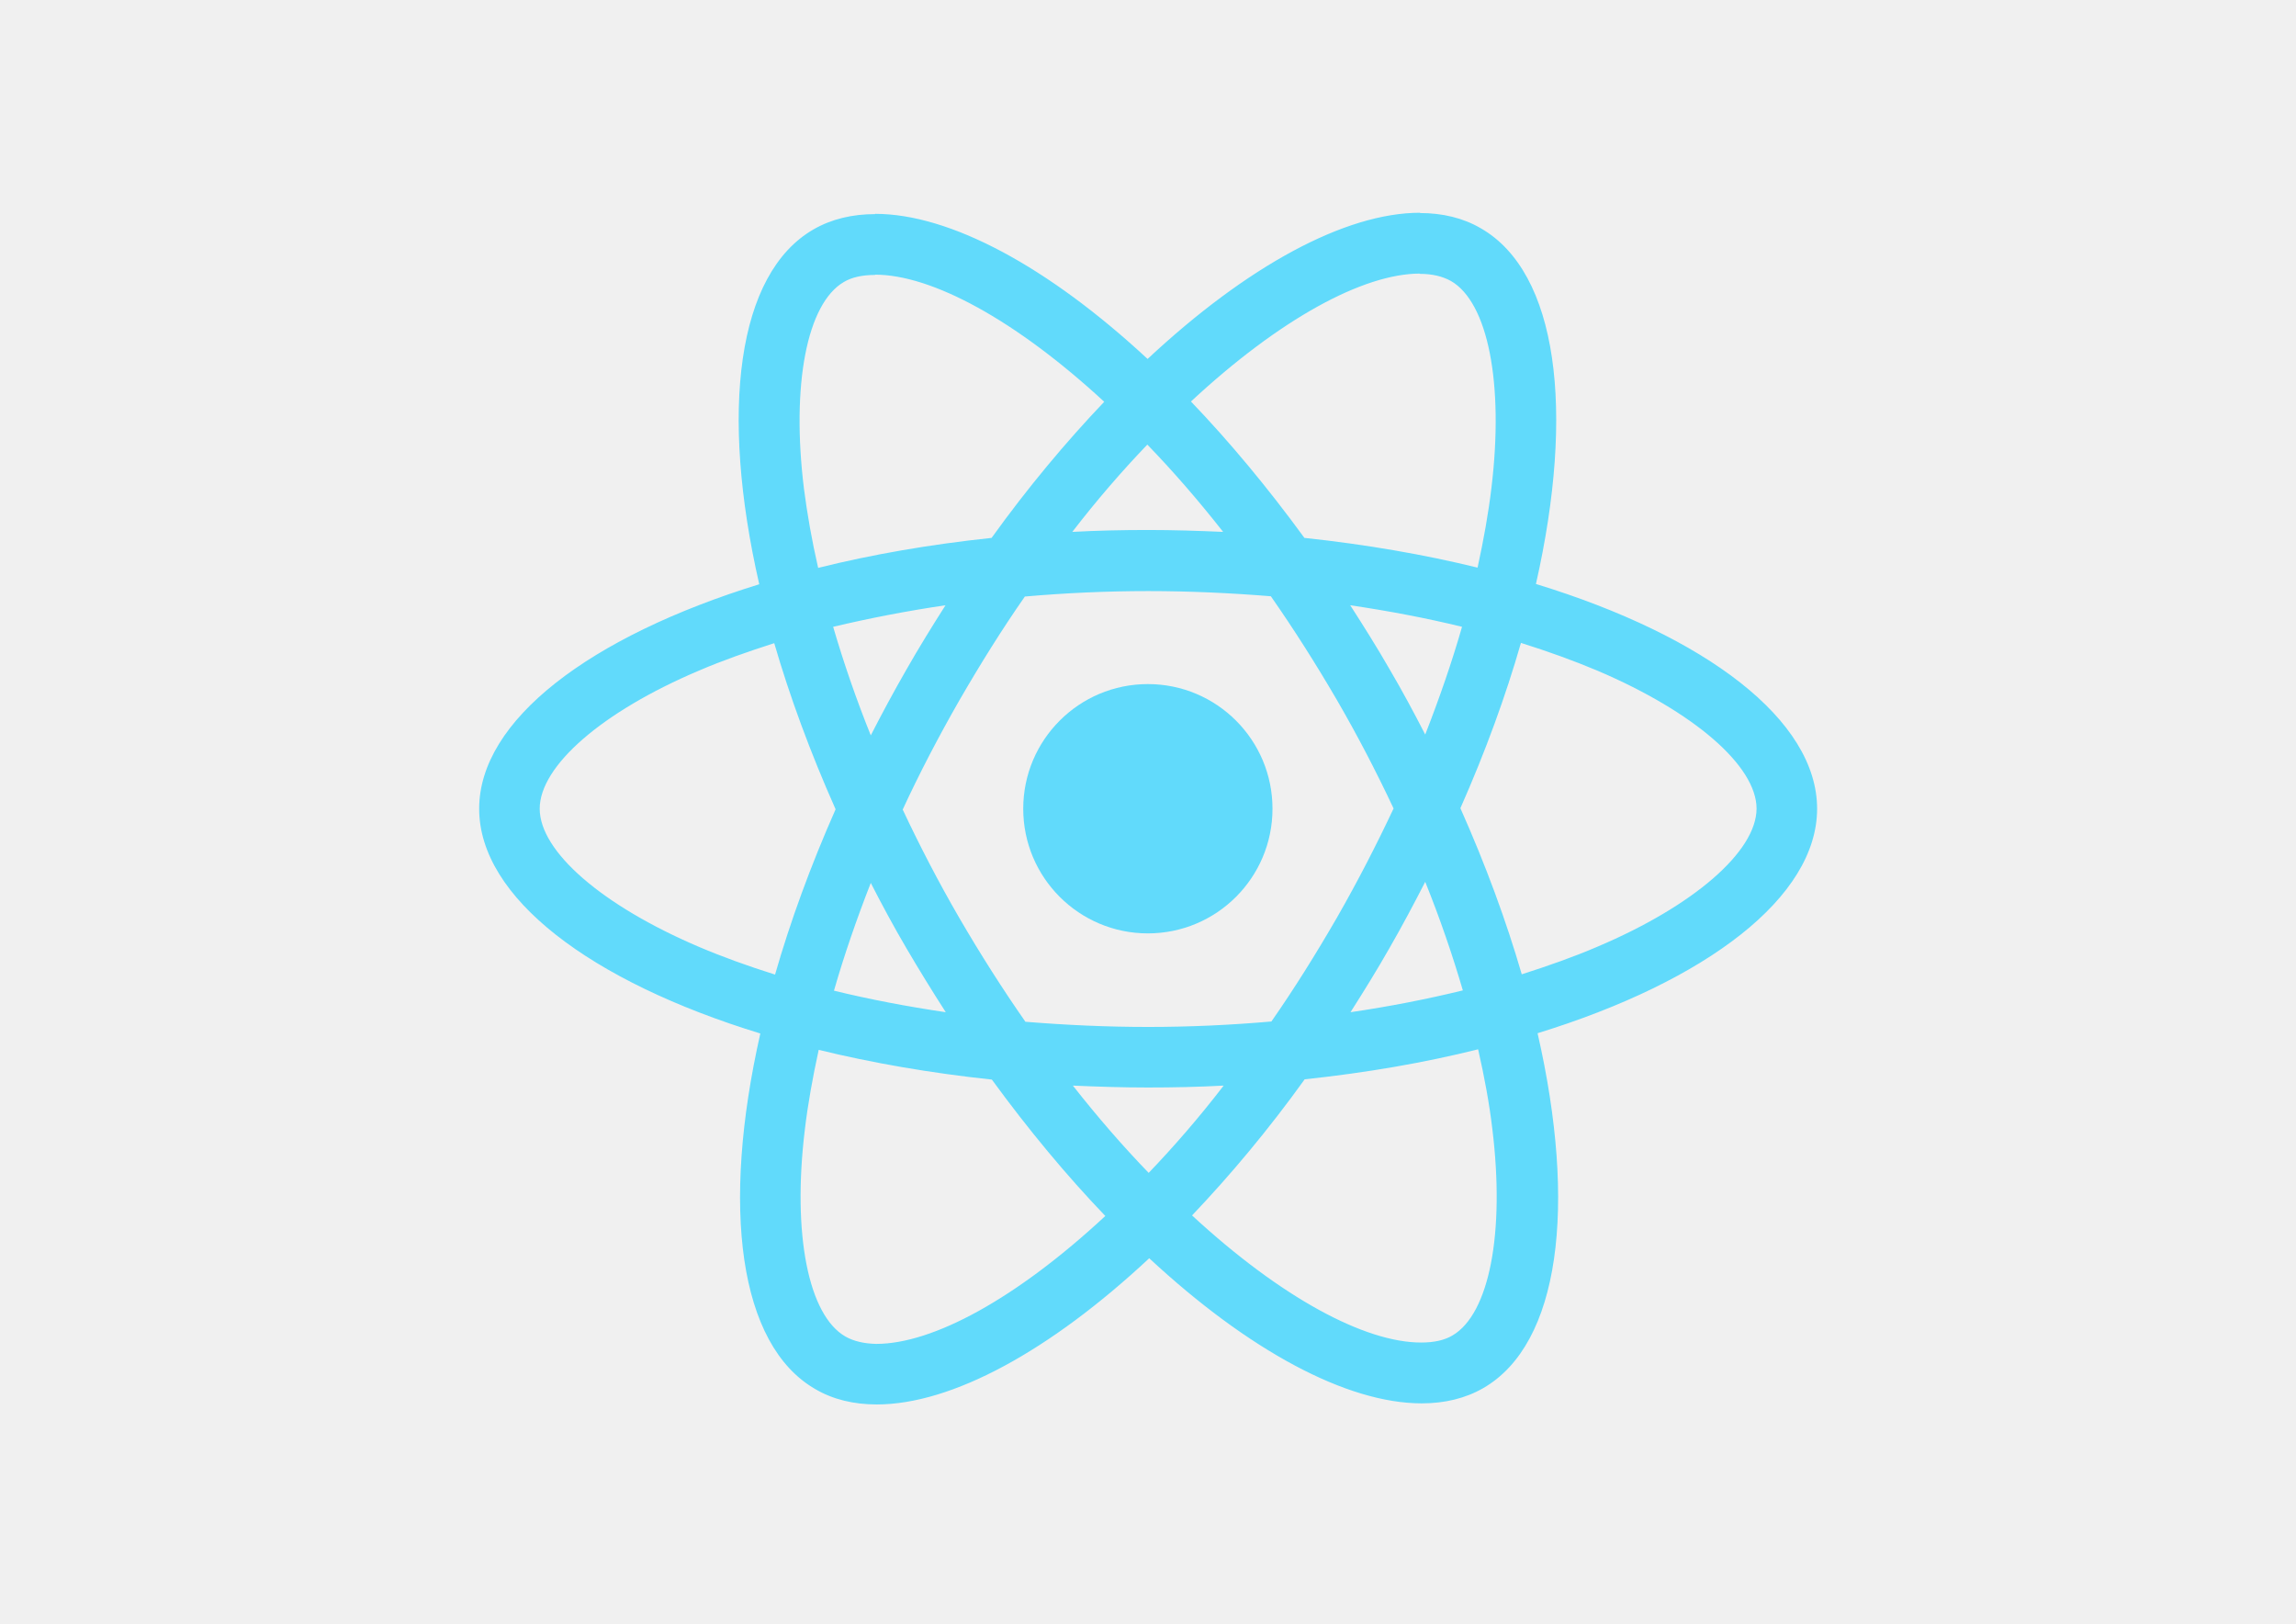
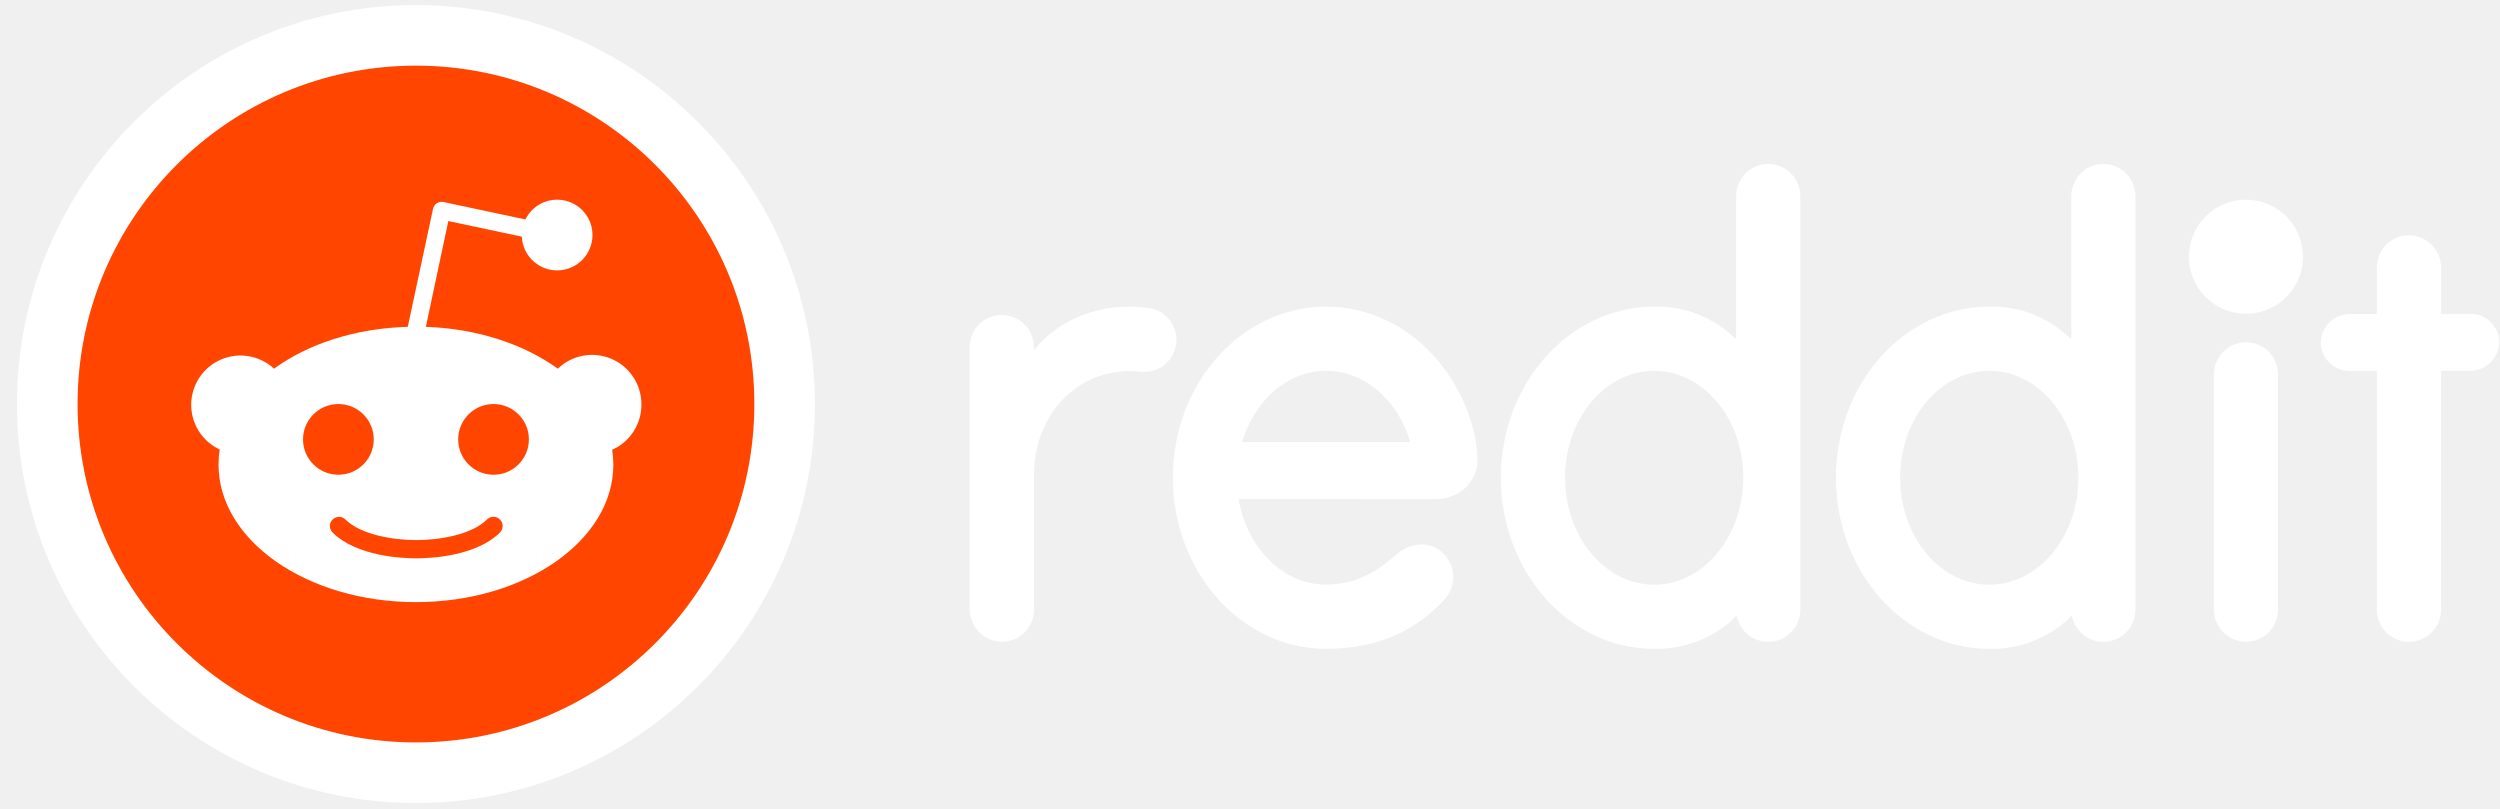
- <svg xmlns="http://www.w3.org/2000/svg" viewBox="0 0 841.9 595.3">
-   <g fill="#61DAFB">
-     <path d="M666.3 296.5c0-32.5-40.7-63.3-103.1-82.4 14.4-63.6 8-114.2-20.2-130.4-6.5-3.8-14.1-5.6-22.4-5.6v22.3c4.6 0 8.3.9 11.4 2.6 13.6 7.8 19.5 37.5 14.9 75.7-1.1 9.4-2.9 19.3-5.1 29.4-19.6-4.8-41-8.5-63.5-10.9-13.5-18.5-27.5-35.3-41.6-50 32.6-30.3 63.2-46.9 84-46.9V78c-27.5 0-63.5 19.6-99.9 53.6-36.4-33.8-72.4-53.2-99.9-53.2v22.3c20.7 0 51.4 16.5 84 46.6-14 14.7-28 31.4-41.3 49.9-22.6 2.4-44 6.1-63.6 11-2.3-10-4-19.7-5.2-29-4.7-38.2 1.1-67.9 14.6-75.8 3-1.8 6.9-2.6 11.5-2.6V78.5c-8.4 0-16 1.8-22.6 5.6-28.1 16.2-34.4 66.7-19.9 130.1-62.2 19.2-102.7 49.9-102.7 82.3 0 32.5 40.7 63.3 103.1 82.4-14.4 63.6-8 114.2 20.2 130.4 6.5 3.8 14.1 5.6 22.5 5.6 27.5 0 63.5-19.6 99.9-53.6 36.4 33.8 72.4 53.2 99.9 53.2 8.4 0 16-1.8 22.6-5.6 28.1-16.2 34.4-66.7 19.9-130.1 62-19.1 102.5-49.9 102.5-82.3zm-130.2-66.7c-3.7 12.9-8.3 26.2-13.5 39.5-4.1-8-8.4-16-13.1-24-4.6-8-9.5-15.8-14.4-23.4 14.2 2.1 27.9 4.7 41 7.9zm-45.8 106.5c-7.8 13.5-15.8 26.3-24.1 38.2-14.9 1.3-30 2-45.2 2-15.1 0-30.2-.7-45-1.9-8.3-11.9-16.4-24.6-24.2-38-7.6-13.1-14.5-26.4-20.8-39.8 6.2-13.4 13.2-26.8 20.7-39.9 7.8-13.5 15.8-26.3 24.1-38.2 14.9-1.3 30-2 45.2-2 15.1 0 30.2.7 45 1.9 8.3 11.9 16.4 24.6 24.2 38 7.6 13.1 14.5 26.4 20.8 39.8-6.3 13.4-13.2 26.8-20.7 39.9zm32.3-13c5.4 13.4 10 26.8 13.8 39.8-13.1 3.2-26.9 5.9-41.2 8 4.9-7.7 9.8-15.6 14.4-23.7 4.6-8 8.9-16.1 13-24.1zM421.2 430c-9.3-9.6-18.6-20.3-27.8-32 9 .4 18.2.7 27.5.7 9.4 0 18.7-.2 27.8-.7-9 11.7-18.3 22.4-27.5 32zm-74.4-58.9c-14.2-2.1-27.9-4.7-41-7.9 3.7-12.9 8.3-26.2 13.5-39.5 4.1 8 8.4 16 13.1 24 4.7 8 9.5 15.8 14.4 23.4zM420.7 163c9.3 9.6 18.6 20.3 27.8 32-9-.4-18.2-.7-27.5-.7-9.4 0-18.7.2-27.8.7 9-11.7 18.3-22.4 27.5-32zm-74 58.9c-4.9 7.7-9.8 15.6-14.4 23.7-4.6 8-8.9 16-13 24-5.4-13.4-10-26.8-13.8-39.8 13.1-3.1 26.9-5.8 41.2-7.9zm-90.5 125.2c-35.4-15.1-58.3-34.9-58.3-50.6 0-15.7 22.9-35.6 58.3-50.6 8.6-3.7 18-7 27.7-10.1 5.7 19.6 13.2 40 22.5 60.9-9.2 20.8-16.6 41.1-22.2 60.6-9.9-3.1-19.3-6.5-28-10.2zM310 490c-13.6-7.8-19.5-37.5-14.9-75.7 1.1-9.4 2.9-19.3 5.1-29.4 19.6 4.8 41 8.5 63.5 10.9 13.5 18.5 27.5 35.3 41.6 50-32.6 30.3-63.2 46.9-84 46.9-4.5-.1-8.3-1-11.3-2.7zm237.2-76.2c4.7 38.2-1.1 67.9-14.6 75.8-3 1.8-6.9 2.6-11.5 2.6-20.7 0-51.4-16.5-84-46.6 14-14.7 28-31.4 41.3-49.9 22.6-2.4 44-6.1 63.6-11 2.3 10.1 4.1 19.8 5.2 29.1zm38.5-66.7c-8.6 3.7-18 7-27.7 10.1-5.7-19.6-13.2-40-22.5-60.9 9.2-20.8 16.6-41.1 22.2-60.6 9.9 3.1 19.3 6.5 28.1 10.2 35.4 15.1 58.3 34.9 58.3 50.6-.1 15.7-23 35.6-58.4 50.6zM320.8 78.4z" />
-     <circle cx="420.9" cy="296.5" r="45.7" />
-     <path d="M520.5 78.1z" />
-   </g>
+ <svg xmlns="http://www.w3.org/2000/svg" id="Layer_1" data-name="Layer 1" viewBox="0 0 495 160">
+   <defs>
+     <style>.cls-1{fill:#fff;}.cls-2{fill:#ff4500;}</style>
+   </defs>
+   <circle class="cls-1" cx="444.7" cy="50.83" r="11.29" />
+   <path class="cls-1" d="M284.08,98.83c5.5,0,8.7-4.11,8.46-8.16a26.37,26.37,0,0,0-.56-4.55c-3.37-14.61-15.26-25.41-29.4-25.41-16.76,0-30.35,15.17-30.35,33.88s13.59,33.88,30.35,33.88c10.5,0,18-3.82,23.46-9.81a6.54,6.54,0,0,0-1.07-9.77c-2.64-1.83-6-1.21-8.43.86s-6.81,6-14,6c-8.54,0-15.66-7.28-17.29-16.94Zm-21.5-25.41c7.69,0,14.22,5.89,16.64,14.11H245.94C248.37,79.31,254.9,73.42,262.58,73.42Z" />
+   <path class="cls-1" d="M232.93,67.28a6.34,6.34,0,0,0-5.3-6.26c-9.25-1.4-17.9,2.06-22.93,8.31v-.86a6.36,6.36,0,0,0-12.71,0v52a6.52,6.52,0,0,0,6,6.59,6.35,6.35,0,0,0,6.75-6.34V93.89c0-11.87,8.92-21.61,21.17-20.29a5.31,5.31,0,0,0,1.26,0A6.34,6.34,0,0,0,232.93,67.28Z" />
+   <path class="cls-1" d="M451.05,74.12a6.35,6.35,0,0,0-12.7,0v46.59a6.35,6.35,0,0,0,12.7,0Z" />
+   <path class="cls-1" d="M356.46,38.83a6.35,6.35,0,0,0-6.35-6.36h0a6.35,6.35,0,0,0-6.35,6.36V67.2a22.13,22.13,0,0,0-16.24-6.49c-16.76,0-30.35,15.17-30.35,33.88s13.59,33.88,30.35,33.88a22.41,22.41,0,0,0,16.35-6.56,6.35,6.35,0,0,0,12.59-1.2Zm-28.94,76.94c-9.74,0-17.64-9.48-17.64-21.18s7.9-21.17,17.64-21.17,17.65,9.48,17.65,21.17S337.27,115.77,327.52,115.77Z" />
+   <path class="cls-1" d="M422.82,38.83a6.36,6.36,0,0,0-6.36-6.36h0a6.36,6.36,0,0,0-6.35,6.36V67.2a22.13,22.13,0,0,0-16.23-6.49c-16.77,0-30.36,15.17-30.36,33.88s13.59,33.88,30.36,33.88a22.45,22.45,0,0,0,16.35-6.56,6.35,6.35,0,0,0,12.59-1.2Zm-28.94,76.94c-9.75,0-17.65-9.48-17.65-21.18s7.9-21.17,17.65-21.17,17.64,9.48,17.64,21.17S403.62,115.77,393.88,115.77Z" />
+   <path class="cls-1" d="M483.33,120.71V73.42H489a5.79,5.79,0,0,0,5.83-5.28,5.66,5.66,0,0,0-5.64-6h-5.84v-9a6.49,6.49,0,0,0-5.93-6.55A6.36,6.36,0,0,0,470.62,53v9.17h-5.26a5.77,5.77,0,0,0-5.82,5.27,5.65,5.65,0,0,0,5.63,6h5.45v47.29a6.35,6.35,0,0,0,6.36,6.35h0A6.35,6.35,0,0,0,483.33,120.71Z" />
+   <circle class="cls-2" cx="82.36" cy="80" r="73" transform="translate(-32.45 81.67) rotate(-45)" />
+   <path class="cls-1" d="M82.36,13a67,67,0,1,1-67,67,67,67,0,0,1,67-67m0-12a79,79,0,1,0,79,79,79.09,79.09,0,0,0-79-79Z" />
+   <path class="cls-1" d="M127,80a9.77,9.77,0,0,0-16.55-7c-6.68-4.82-15.88-7.93-26.13-8.29l4.45-20.94,14.55,3.09a7,7,0,1,0,.71-3.41L87.81,40a1.73,1.73,0,0,0-1.31.24,1.76,1.76,0,0,0-.76,1.1l-5,23.37C70.37,65,61,68.08,54.26,73a9.76,9.76,0,1,0-10.76,16,19.37,19.37,0,0,0-.23,3c0,15,17.5,27.22,39.08,27.22s39.09-12.19,39.09-27.22a19.21,19.21,0,0,0-.23-2.94A9.77,9.77,0,0,0,127,80ZM60,87a7,7,0,1,1,7,7A7,7,0,0,1,60,87ZM99,105.43c-4.77,4.75-13.89,5.12-16.58,5.12s-11.81-.37-16.57-5.12a1.81,1.81,0,0,1,2.56-2.56c3,3,9.42,4.07,14,4.07s11-1.07,14-4.07A1.81,1.81,0,0,1,99,105.43ZM97.72,94a7,7,0,1,1,7-7A7,7,0,0,1,97.72,94Z" />
</svg>
